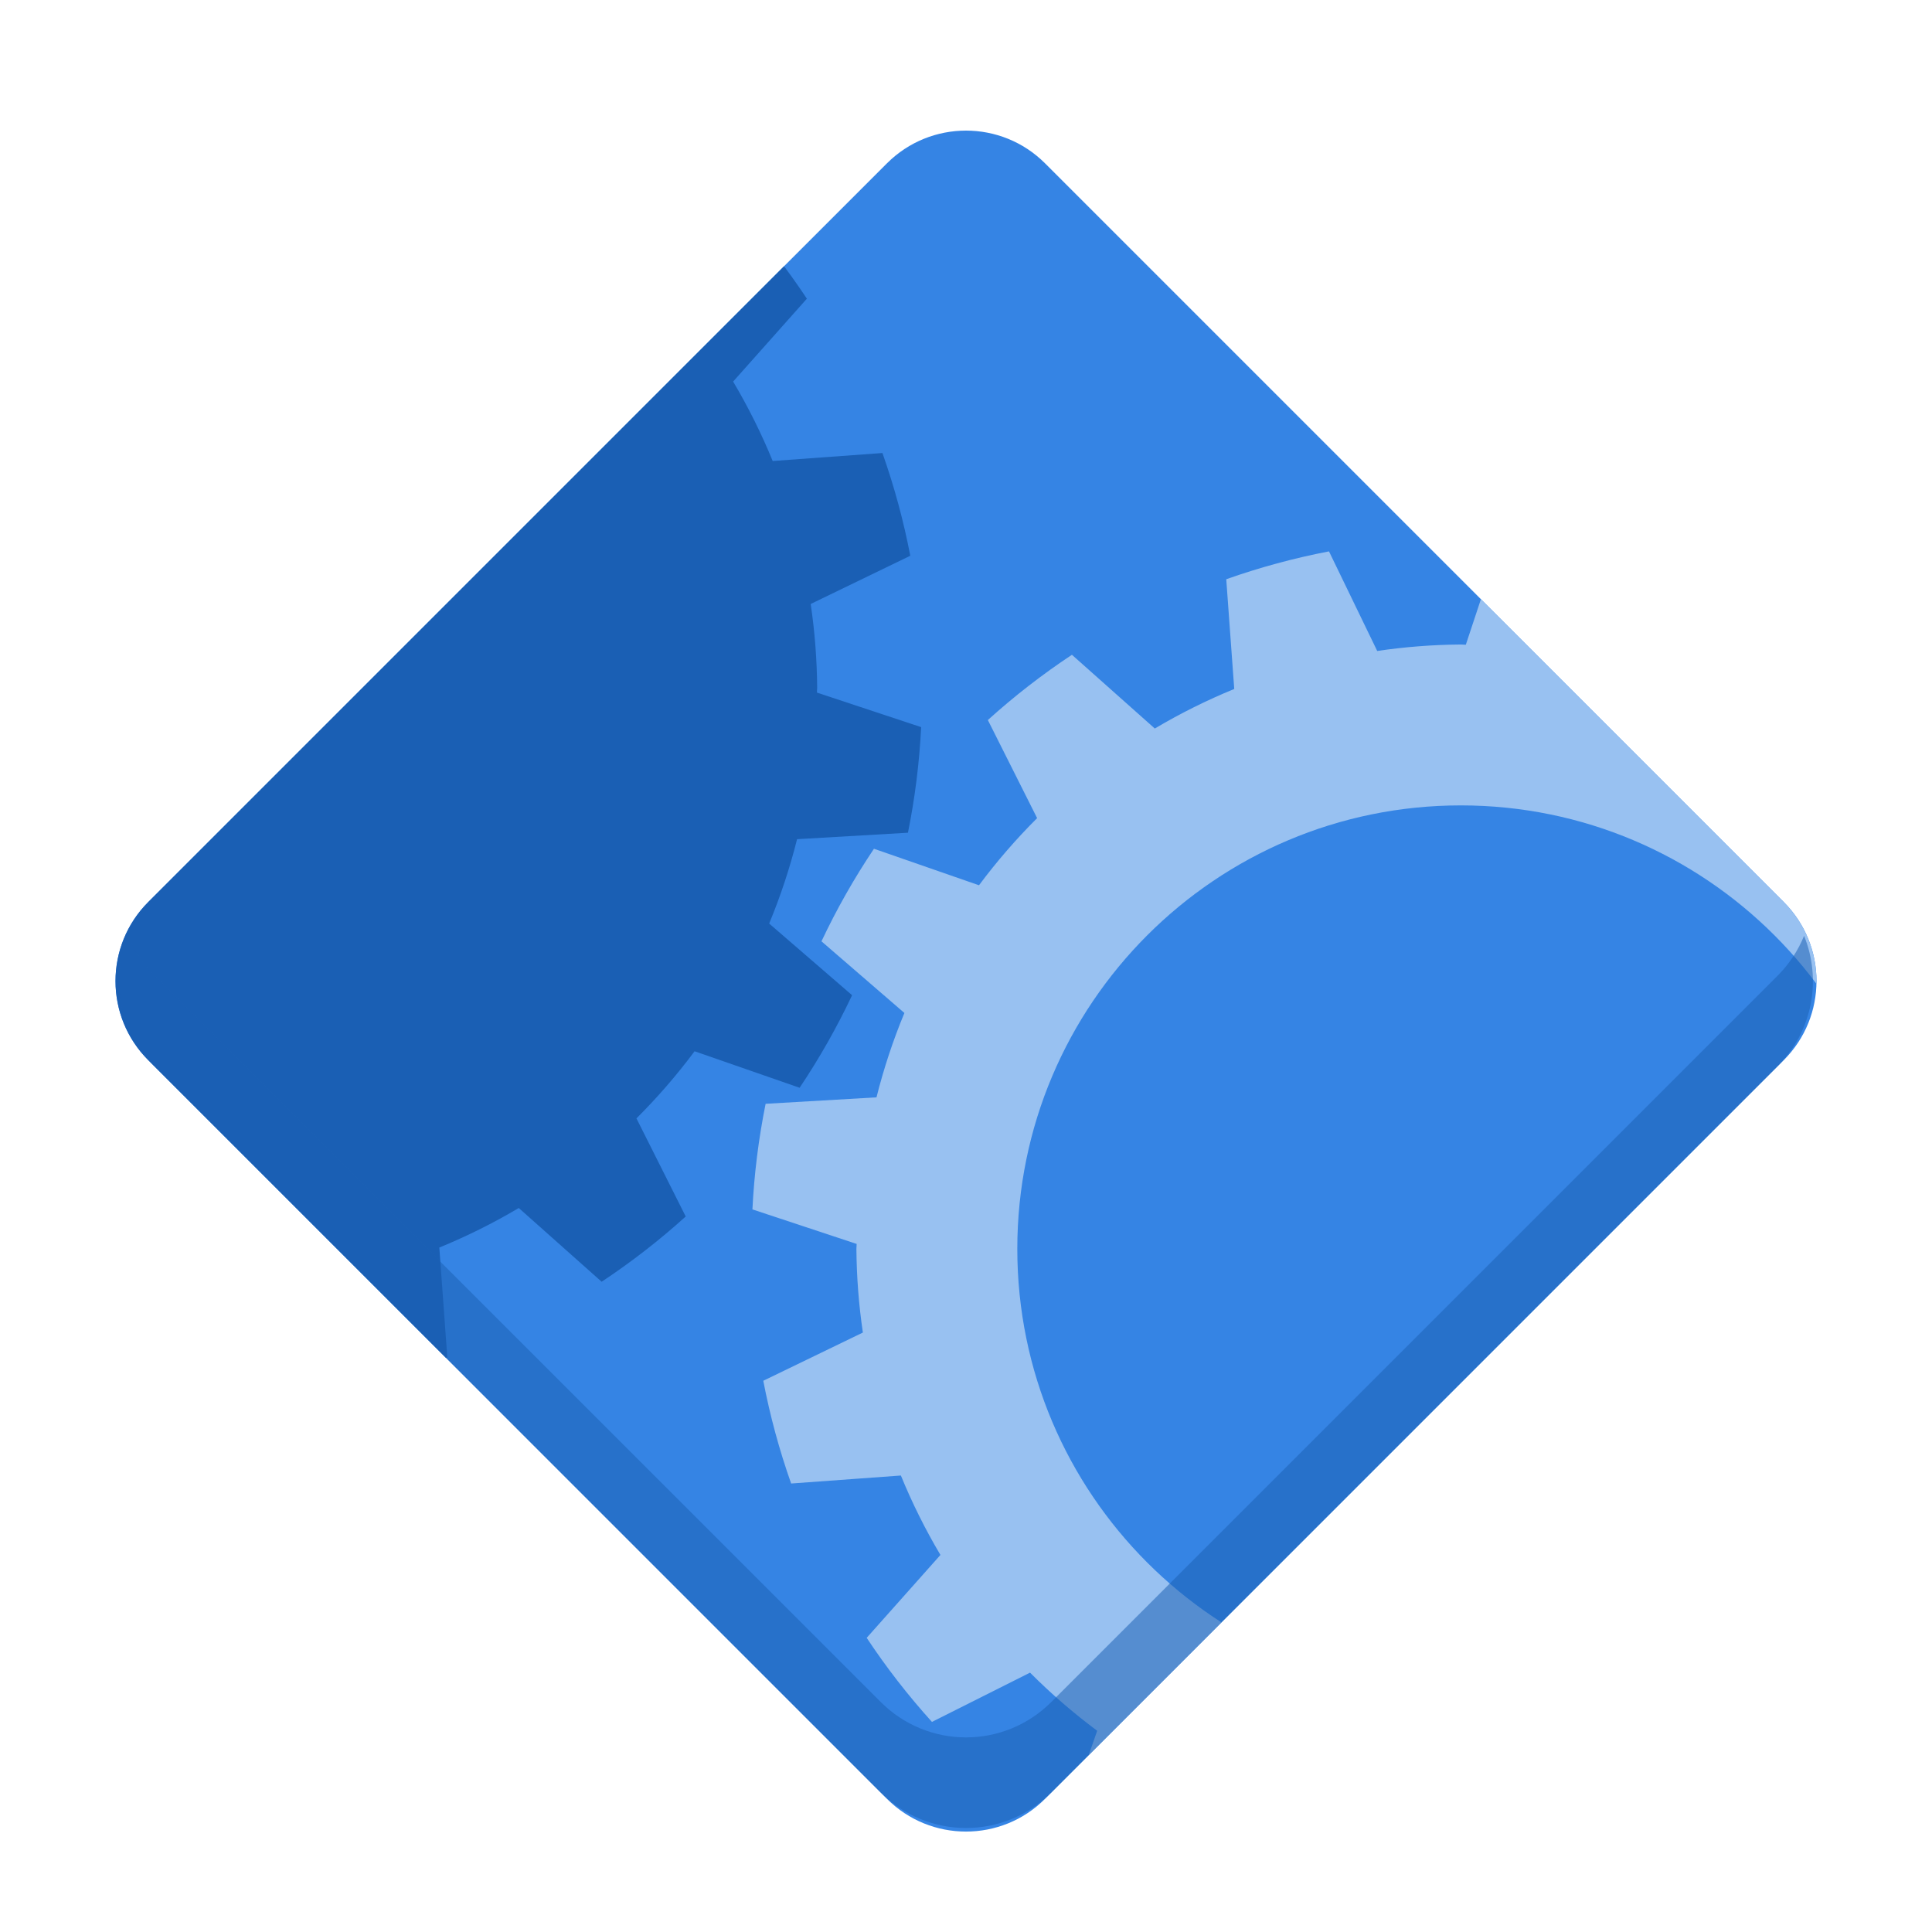
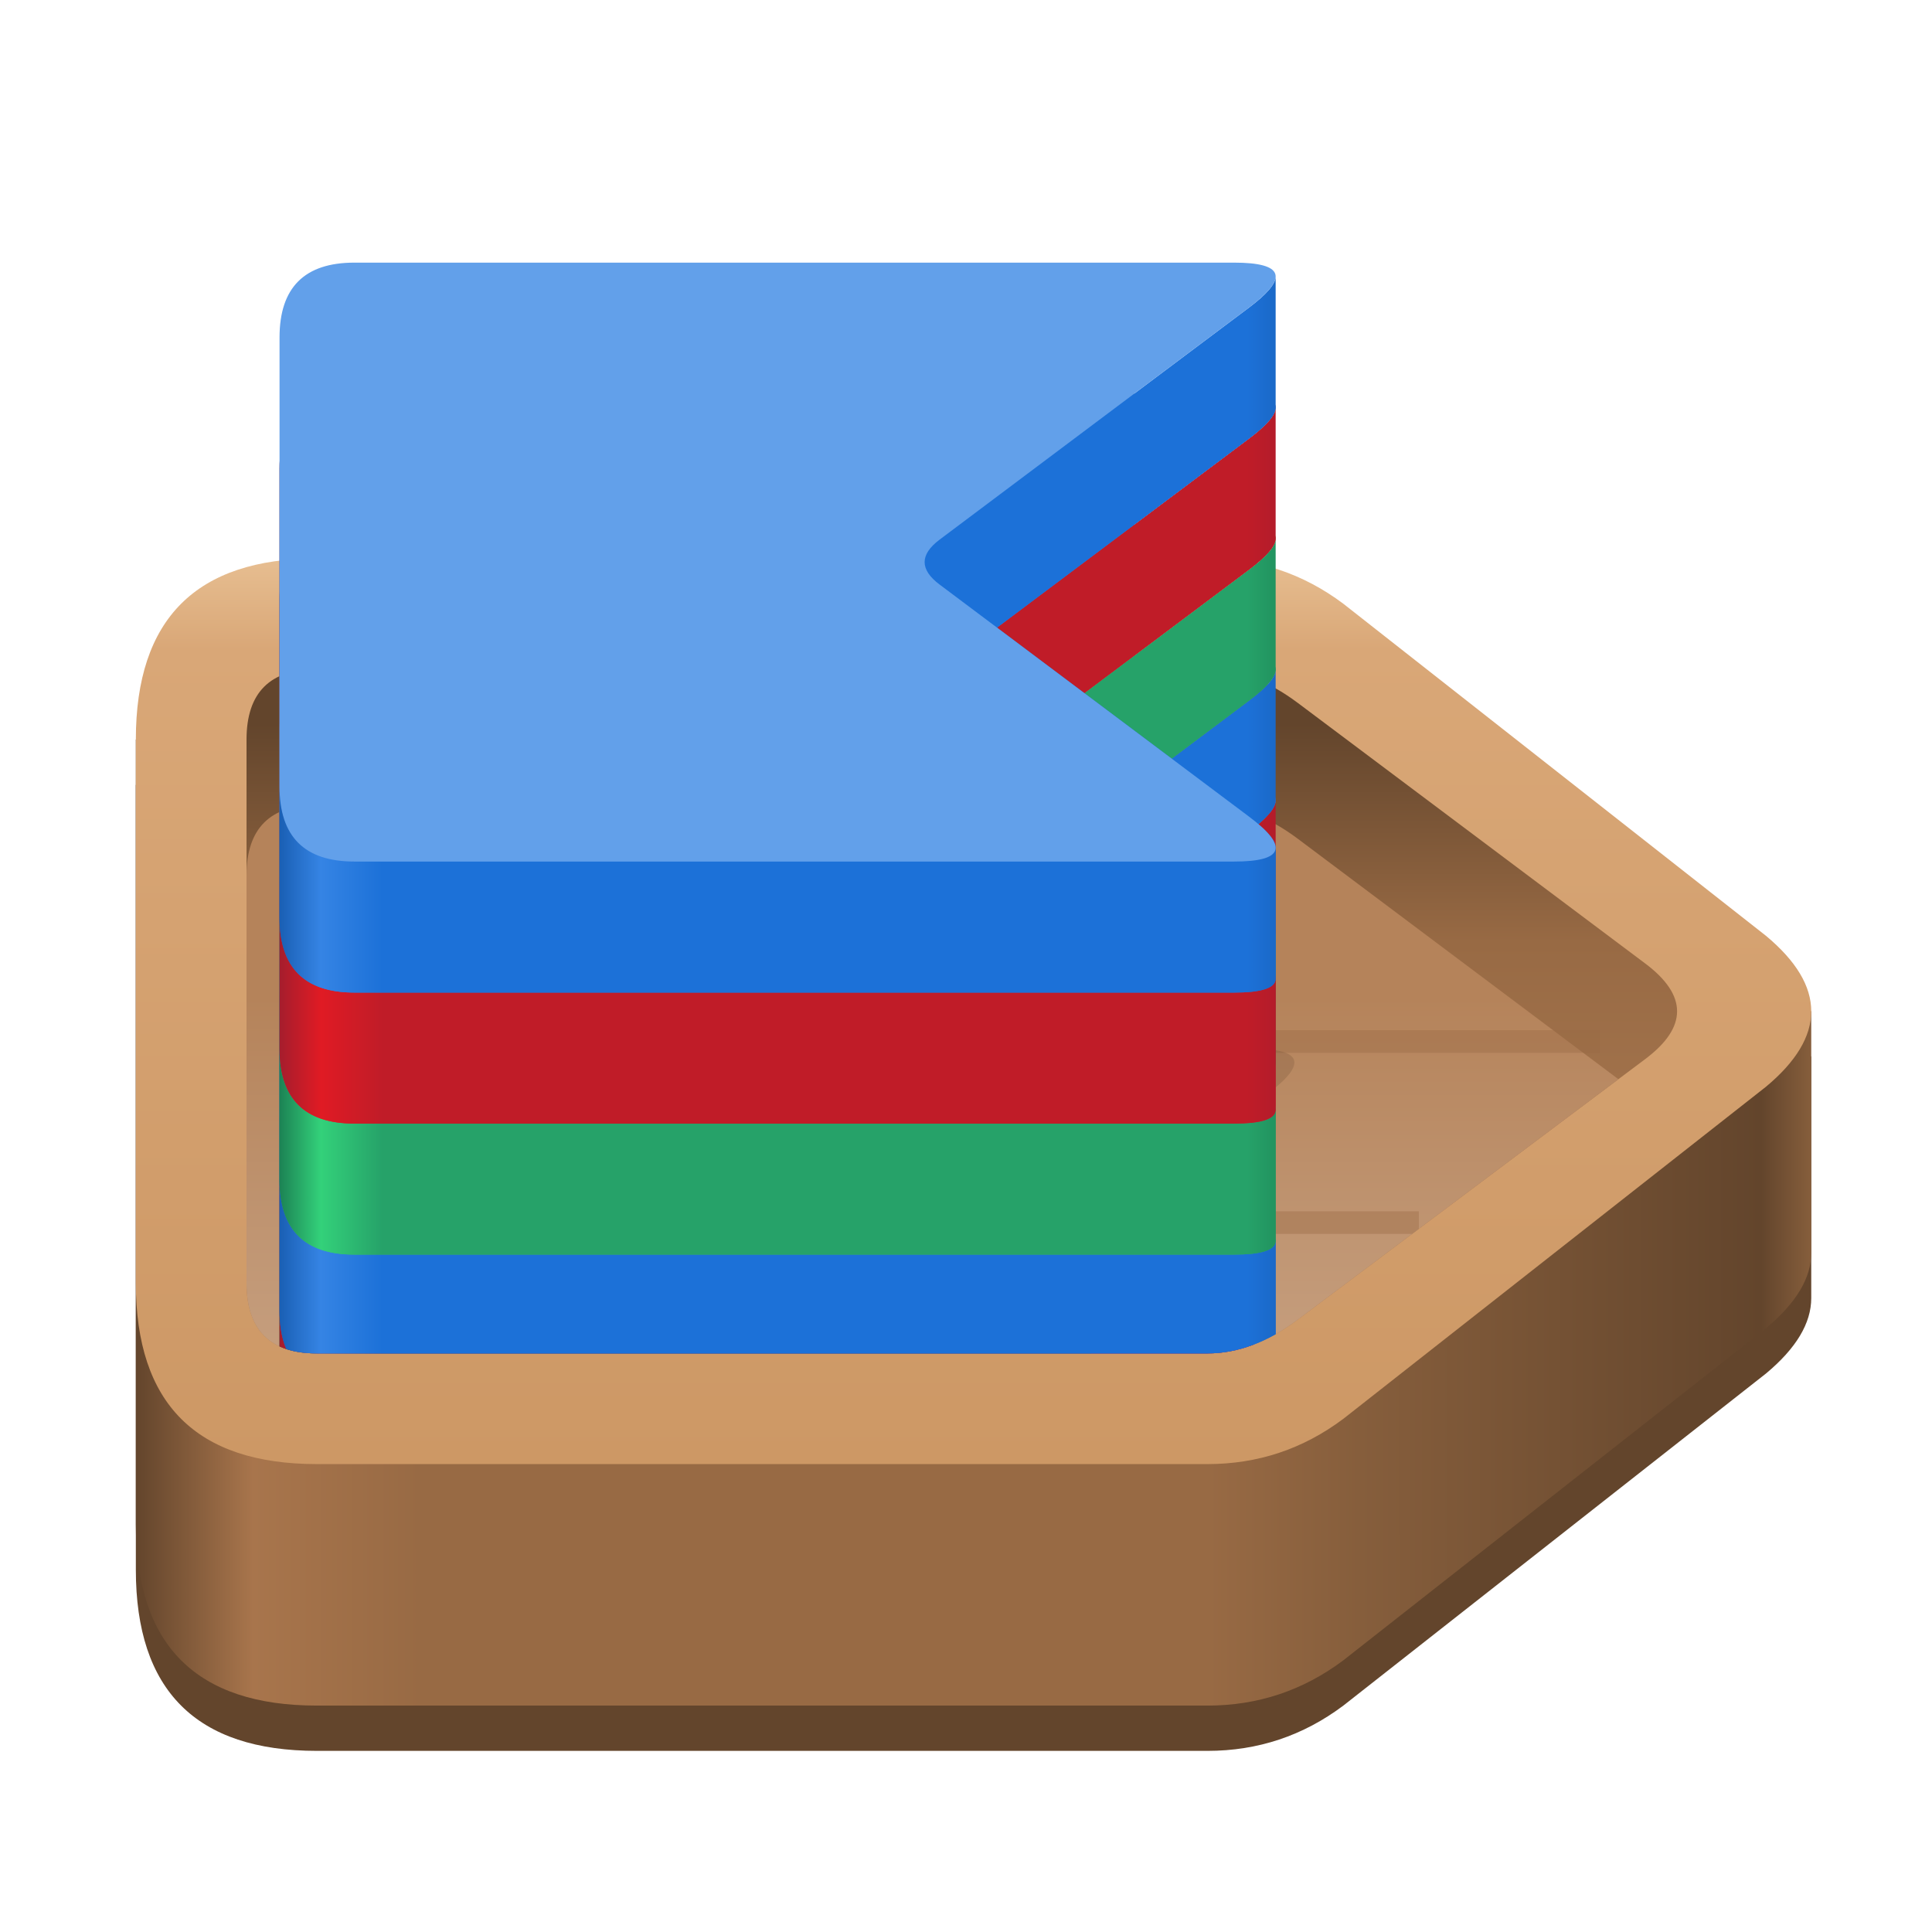
- <svg xmlns="http://www.w3.org/2000/svg" width="33.75mm" height="33.75mm" viewBox="0 0 33.75 33.75" version="1.1" id="svg974">
-   <defs id="defs968">
-     <clipPath clipPathUnits="userSpaceOnUse" id="clipPath18689">
-       <rect clip-path="none" transform="rotate(45)" ry="32" rx="32" y="123.999" x="486.037" height="362.943" width="362.943" id="rect18691" style="display:inline;opacity:1;vector-effect:none;fill:#4a86cf;fill-opacity:1;stroke:none;stroke-width:26.067;stroke-linecap:butt;stroke-linejoin:miter;stroke-miterlimit:4;stroke-dasharray:none;stroke-dashoffset:0;stroke-opacity:1;marker:none;marker-start:none;marker-mid:none;marker-end:none;paint-order:normal;enable-background:new" />
+ <svg xmlns="http://www.w3.org/2000/svg" width="128" height="128">
+   <defs>
+     <linearGradient id="e" x1="9" x2="120" y1="0" y2="0" gradientUnits="userSpaceOnUse">
+       <stop stop-color="#63452c" />
+       <stop offset=".07" stop-color="#a8754c" />
+       <stop offset=".17" stop-color="#986a44" />
+       <stop offset=".64" stop-color="#986a44" />
+       <stop offset=".73" stop-color="#865e3c" />
+       <stop offset=".97" stop-color="#63452c" />
+       <stop offset="1" stop-color="#865e3c" />
+     </linearGradient>
+     <linearGradient id="f" x1="0" x2="0" y1="28" y2="88" gradientUnits="userSpaceOnUse">
+       <stop stop-color="#e7be91" />
+       <stop offset=".1" stop-color="#d9a777" />
+       <stop offset="1" stop-color="#cd9865" />
+     </linearGradient>
+     <linearGradient id="h" x1="0" x2="0" y1="39" y2="87" gradientUnits="userSpaceOnUse">
+       <stop stop-color="#63452c" />
+       <stop offset=".3" stop-color="#986a44" />
+       <stop offset="1" stop-color="#b5835a" />
+     </linearGradient>
+     <linearGradient id="j" x1="0" x2="0" y1="48" y2="83" gradientUnits="userSpaceOnUse">
+       <stop stop-color="#b5835a" />
+       <stop offset="1" stop-color="#cdab8f" />
+     </linearGradient>
+     <linearGradient id="q" x1="29" x2="84" y1="0" y2="0" gradientUnits="userSpaceOnUse">
+       <stop stop-color="#1a5fb4" />
+       <stop offset=".04" stop-color="#3584e4" />
+       <stop offset=".1" stop-color="#1c71d8" />
+       <stop offset=".94" stop-color="#1c71d8" />
+       <stop offset="1" stop-color="#1a5fb4" />
+     </linearGradient>
+     <linearGradient id="r" x1="0" x2="0" y1="42" y2="74" gradientUnits="userSpaceOnUse">
+       <stop stop-color="#62a0ea" />
+       <stop offset="1" stop-color="#3584e4" />
+     </linearGradient>
+     <linearGradient id="o" x1="29" x2="84" y1="0" y2="0" gradientUnits="userSpaceOnUse">
+       <stop stop-color="#a51d2d" />
+       <stop offset=".04" stop-color="#e01b24" />
+       <stop offset=".1" stop-color="#c01c28" />
+       <stop offset=".94" stop-color="#c01c28" />
+       <stop offset="1" stop-color="#a51d2d" />
+     </linearGradient>
+     <linearGradient id="p" x1="0" x2="0" y1="42" y2="74" gradientUnits="userSpaceOnUse">
+       <stop stop-color="#f66151" />
+       <stop offset="1" stop-color="#e01b24" />
+     </linearGradient>
+     <linearGradient id="l" x1="29" x2="84" y1="0" y2="0" gradientUnits="userSpaceOnUse">
+       <stop stop-color="#1c8254" />
+       <stop offset=".04" stop-color="#33d17a" />
+       <stop offset=".1" stop-color="#26a269" />
+       <stop offset=".94" stop-color="#26a269" />
+       <stop offset="1" stop-color="#1c8254" />
+     </linearGradient>
+     <linearGradient id="n" x1="0" x2="0" y1="42" y2="74" gradientUnits="userSpaceOnUse">
+       <stop stop-color="#8ff0a4" />
+       <stop offset="1" stop-color="#33d17a" />
+     </linearGradient>
+     <path id="g" d="M21 28h59q5 0 9 3l28 22q6 5 0 10L89 85q-4 3-9 3H21Q9 88 9 76V40q0-12 12-12" />
+     <path id="d" d="M9 40h71l40 18v16q0 2.5-3 5l-28 22q-4 3-9 3H21Q9 104 9 92Z" />
+     <path id="a" d="M21 35.333h59q3 0 6 2.25l23 17.25q4.222 3.167 0 6.334l-23 17.25q-3 2.25-6 2.25H21q-4.667 0-4.667-4.667V40q0-4.667 4.667-4.667" />
+     <path id="c" d="M33 42h47q4 0 .8 2.4L64.267 56.8q-1.6 1.2 0 2.4L80.8 71.6Q84 74 80 74H33q-4 0-4-4V46q0-4 4-4" />
+     <clipPath id="i">
+       <use href="#a" />
    </clipPath>
-     <clipPath clipPathUnits="userSpaceOnUse" id="clipPath18689-3">
-       <rect clip-path="none" transform="rotate(45)" ry="32" rx="32" y="123.999" x="486.037" height="362.943" width="362.943" id="rect18691-6" style="display:inline;opacity:1;vector-effect:none;fill:#4a86cf;fill-opacity:1;stroke:none;stroke-width:26.067;stroke-linecap:butt;stroke-linejoin:miter;stroke-miterlimit:4;stroke-dasharray:none;stroke-dashoffset:0;stroke-opacity:1;marker:none;marker-start:none;marker-mid:none;marker-end:none;paint-order:normal;enable-background:new" />
+     <clipPath id="k">
+       <path d="M16.333 0h96.889v58L109 61.167l-23 17.25q-3 2.25-6 2.25H21q-4.667 0-4.667-4.667Z" />
    </clipPath>
+     <g id="m">
+       <use href="#c" transform="translate(0 7)" />
+       <path d="M82.222 42.741q0 .592-1.422 1.659L64.267 56.8q-1.6 1.2 0 2.4L80.8 71.6q1.422 1.067 1.422 1.659v7q0-.592-1.422-1.659L64.267 66.2q-1.6-1.2 0-2.4L80.8 51.4q1.422-1.067 1.422-1.659Z" />
+       <path d="M82.222 73.259Q82.222 74 80 74H33q-4 0-4-4v7q0 4 4 4h47q2.222 0 2.222-.741Z" />
+     </g>
  </defs>
-   <g id="layer1" transform="translate(-61.81982,-103.944)">
-     <g transform="matrix(0.2636723,0,0,0.2636723,61.81982,-529.397)" style="display:inline;stroke-width:0.25;enable-background:new" id="g1836">
-       <g transform="matrix(0.25,0,0,0.25,0,2295)" id="g18818" style="stroke-width:0.25">
-         <g style="stroke-width:0.27" transform="matrix(0.9260519,0,0,0.9260519,18.93073,50.87633)" id="g18590">
-           <g style="stroke-width:0.27" id="g18681" clip-path="url(#clipPath18689-3)">
-             <rect style="opacity:1;vector-effect:none;fill:#3584e4;fill-opacity:1;stroke:none;stroke-width:8.221;stroke-linecap:butt;stroke-linejoin:miter;stroke-miterlimit:4;stroke-dasharray:none;stroke-dashoffset:0;stroke-opacity:1;marker:none;marker-start:none;marker-mid:none;marker-end:none;paint-order:normal" id="rect18571" width="424" height="424" x="458.337" y="90.642" rx="10.092" ry="10.092" transform="matrix(0.6052817,0.6052817,-0.6052817,0.6052817,33.44063,99.07363)" clip-path="none" />
-             <circle style="opacity:1;vector-effect:none;fill:#f66151;fill-opacity:1;stroke:none;stroke-width:7.037;stroke-linecap:butt;stroke-linejoin:miter;stroke-miterlimit:4;stroke-dasharray:none;stroke-dashoffset:0;stroke-opacity:1;marker:none;marker-start:none;marker-mid:none;marker-end:none;paint-order:normal" id="path18706" cx="0" cy="0" r="0" transform="translate(0,-212)" />
-             <circle style="opacity:1;vector-effect:none;fill:#f66151;fill-opacity:1;stroke:none;stroke-width:7.037;stroke-linecap:butt;stroke-linejoin:miter;stroke-miterlimit:4;stroke-dasharray:none;stroke-dashoffset:0;stroke-opacity:1;marker:none;marker-start:none;marker-mid:none;marker-end:none;paint-order:normal" id="path18708" cx="0" cy="0" r="0" transform="translate(0,-212)" />
-             <path style="display:inline;opacity:1;vector-effect:none;fill:#98c1f1;fill-opacity:1;stroke:none;stroke-width:7.037;stroke-linecap:butt;stroke-linejoin:miter;stroke-miterlimit:4;stroke-dasharray:none;stroke-dashoffset:0;stroke-opacity:1;marker:none;marker-start:none;marker-mid:none;marker-end:none;paint-order:normal;enable-background:new" d="m 408.92,561.918 -9.886,29.829 a 172.971,172.971 0 0 0 -1.427,-0.071 172.971,172.971 0 0 0 -23.929,1.852 l -13.801,-28.501 a 203.293,203.293 0 0 0 -29.401,7.972 l 2.286,31.405 a 172.971,172.971 0 0 0 -22.732,11.319 l -23.718,-21.103 a 203.293,203.293 0 0 0 -24.059,18.674 l 14.099,28.073 a 172.971,172.971 0 0 0 -16.636,19.211 l -30.058,-10.448 a 203.293,203.293 0 0 0 -15.017,26.488 l 23.73,20.507 a 172.971,172.971 0 0 0 -7.985,24.143 l -31.73,1.849 a 203.293,203.293 0 0 0 -3.778,30.217 l 29.829,9.886 a 172.971,172.971 0 0 0 -0.071,1.427 172.971,172.971 0 0 0 1.852,23.929 l -28.501,13.801 a 203.293,203.293 0 0 0 7.972,29.401 l 31.405,-2.286 a 172.971,172.971 0 0 0 11.319,22.732 l -21.103,23.718 a 203.293,203.293 0 0 0 18.674,24.059 l 28.073,-14.099 a 172.971,172.971 0 0 0 19.211,16.636 l -10.448,30.058 a 203.293,203.293 0 0 0 26.488,15.017 l 20.507,-23.73 a 172.971,172.971 0 0 0 24.143,7.985 l 1.849,31.73 a 203.293,203.293 0 0 0 30.217,3.778 l 9.886,-29.829 a 172.971,172.971 0 0 0 1.427,0.071 172.971,172.971 0 0 0 23.929,-1.852 l 13.801,28.501 a 203.293,203.293 0 0 0 29.401,-7.972 l -2.286,-31.405 a 172.971,172.971 0 0 0 22.732,-11.319 l 23.718,21.103 A 203.293,203.293 0 0 0 532.96,916 l -14.099,-28.073 a 172.971,172.971 0 0 0 16.636,-19.211 l 30.058,10.448 a 203.293,203.293 0 0 0 15.017,-26.488 l -23.73,-20.507 a 172.971,172.971 0 0 0 7.985,-24.143 l 31.73,-1.849 a 203.293,203.293 0 0 0 3.778,-30.217 l -29.829,-9.886 a 172.971,172.971 0 0 0 0.071,-1.427 172.971,172.971 0 0 0 -1.852,-23.929 l 28.501,-13.801 a 203.293,203.293 0 0 0 -7.972,-29.401 l -31.405,2.286 a 172.971,172.971 0 0 0 -11.319,-22.732 l 21.103,-23.718 a 203.293,203.293 0 0 0 -18.674,-24.059 l -28.073,14.099 a 172.971,172.971 0 0 0 -19.211,-16.636 l 10.448,-30.058 A 203.293,203.293 0 0 0 485.636,581.681 l -20.507,23.73 a 172.971,172.971 0 0 0 -24.143,-7.985 l -1.849,-31.73 a 203.293,203.293 0 0 0 -30.217,-3.778 z M 397.607,637.722 A 126.926,126.926 0 0 1 524.532,764.647 126.926,126.926 0 0 1 397.607,891.572 126.926,126.926 0 0 1 270.682,764.647 126.926,126.926 0 0 1 397.607,637.722 Z" id="path18717-4" />
-             <path id="path18758" d="m 51.748,401.284 -9.886,29.829 c -0.476,-0.026 -0.951,-0.05 -1.427,-0.071 -8.01,0.062 -16.005,0.681 -23.929,1.852 L 2.706,404.392 c -9.986,1.918 -19.814,4.583 -29.401,7.972 l 2.286,31.405 c -7.844,3.211 -15.442,6.994 -22.732,11.319 l -23.718,-21.103 c -8.475,5.614 -16.518,11.857 -24.059,18.674 l 14.099,28.073 c -6.009,5.987 -11.569,12.408 -16.636,19.211 l -30.058,-10.448 c -5.661,8.442 -10.68,17.296 -15.017,26.488 l 23.73,20.507 c -3.25,7.841 -5.919,15.91 -7.985,24.143 l -31.73,1.849 c -2.013,9.964 -3.276,20.064 -3.778,30.217 l 29.829,9.886 c -0.026,0.476 -0.05,0.951 -0.071,1.427 0.062,8.01 0.681,16.005 1.852,23.929 l -28.501,13.801 c 1.918,9.986 4.583,19.814 7.972,29.401 l 31.405,-2.286 c 3.211,7.844 6.994,15.442 11.319,22.732 l -21.103,23.718 c 5.614,8.475 11.857,16.518 18.674,24.059 l 28.073,-14.099 c 5.987,6.009 12.408,11.569 19.211,16.636 l -10.448,30.058 c 8.442,5.661 17.296,10.68 26.488,15.017 l 20.507,-23.73 c 7.841,3.25 15.91,5.919 24.143,7.985 l 1.849,31.73 c 9.964,2.013 20.064,3.276 30.217,3.778 l 9.886,-29.829 c 0.476,0.026 0.951,0.05 1.427,0.071 8.01,-0.062 16.005,-0.681 23.929,-1.852 l 13.801,28.501 c 9.986,-1.918 19.814,-4.583 29.401,-7.972 l -2.286,-31.405 c 7.844,-3.211 15.442,-6.994 22.732,-11.319 l 23.718,21.103 c 8.475,-5.614 16.518,-11.857 24.059,-18.674 l -14.099,-28.073 c 6.009,-5.987 11.569,-12.408 16.636,-19.211 l 30.058,10.448 c 5.661,-8.442 10.68,-17.296 15.017,-26.488 l -23.73,-20.507 c 3.25,-7.841 5.919,-15.91 7.985,-24.143 l 31.73,-1.849 c 2.013,-9.964 3.276,-20.064 3.778,-30.217 l -29.829,-9.886 c 0.026,-0.476 0.05,-0.951 0.071,-1.427 -0.062,-8.01 -0.681,-16.005 -1.852,-23.929 l 28.501,-13.801 c -1.918,-9.986 -4.583,-19.814 -7.972,-29.401 l -31.405,2.286 c -3.211,-7.844 -6.994,-15.442 -11.319,-22.732 l 21.103,-23.718 c -5.614,-8.475 -11.857,-16.518 -18.674,-24.059 l -28.073,14.099 c -5.987,-6.009 -12.408,-11.569 -19.211,-16.636 l 10.448,-30.058 c -8.442,-5.661 -17.296,-10.68 -26.488,-15.017 l -20.507,23.73 c -7.841,-3.25 -15.91,-5.919 -24.143,-7.985 l -1.849,-31.73 c -9.964,-2.013 -20.064,-3.276 -30.217,-3.778 z" style="display:inline;opacity:1;vector-effect:none;fill:#1a5fb4;fill-opacity:1;stroke:none;stroke-width:7.037;stroke-linecap:butt;stroke-linejoin:miter;stroke-miterlimit:4;stroke-dasharray:none;stroke-dashoffset:0;stroke-opacity:1;marker:none;marker-start:none;marker-mid:none;marker-end:none;paint-order:normal;enable-background:new" />
-           </g>
-         </g>
-         <path style="display:inline;opacity:0.534;vector-effect:none;fill:#1a5fb4;fill-opacity:1;stroke:none;stroke-width:1.629;stroke-linecap:butt;stroke-linejoin:miter;stroke-miterlimit:4;stroke-dasharray:none;stroke-dashoffset:0;stroke-opacity:1;marker:none;marker-start:none;marker-mid:none;marker-end:none;paint-order:normal;enable-background:new" clip-path="none" d="m 8.477,2676 c -1.171,2.887 -0.583,6.308 1.766,8.656 l 48.102,48.102 c 3.134,3.134 8.179,3.134 11.312,0 l 48.102,-48.102 c 2.348,-2.348 2.937,-5.77 1.766,-8.656 -0.392,0.966 -0.98,1.871 -1.766,2.656 l -48.102,48.102 c -3.134,3.134 -8.179,3.134 -11.312,0 L 10.242,2678.656 C 9.457,2677.871 8.868,2676.965 8.477,2676 Z" transform="matrix(4,0,0,4,0,-10028)" id="rect18571-6" />
+   <g transform="translate(0 9)">
+     <use fill="#63452c" href="#d" transform="translate(0 3)" />
+     <use fill="url(#e)" href="#d" />
+     <use fill="url(#f)" href="#g" />
+     <use fill="url(#h)" href="#a" />
+     <g clip-path="url(#i)">
+       <use fill="url(#j)" href="#a" transform="translate(0 9)" />
+       <path fill="none" stroke="#986a44" stroke-opacity=".4" stroke-width="1.5" d="M21 60h85M21 72h73" />
+       <use fill="#63452c" href="#c" opacity=".22" transform="translate(-16.2 8.4)scale(1.24)" />
+     </g>
+     <g clip-path="url(#k)">
+       <g transform="translate(-17.44 -.28)scale(1.24)">
+         <use fill="url(#l)" href="#m" />
+         <use fill="url(#n)" href="#c" />
      </g>
-       <rect y="2402" x="-1.5000001e-06" height="128" width="128" id="rect9125-7-2" style="display:inline;opacity:1;vector-effect:none;fill:none;fill-opacity:1;stroke:none;stroke-width:1.25;stroke-linecap:butt;stroke-linejoin:miter;stroke-miterlimit:4;stroke-dasharray:none;stroke-dashoffset:0;stroke-opacity:1;marker:none;marker-start:none;marker-mid:none;marker-end:none;paint-order:normal;enable-background:new" />
+       <g transform="translate(-17.44 -8.96)scale(1.24)">
+         <use fill="url(#o)" href="#m" />
+         <use fill="url(#p)" href="#c" />
+       </g>
+       <g transform="translate(-17.44 -17.64)scale(1.24)">
+         <use fill="url(#q)" href="#m" />
+         <use fill="url(#r)" href="#c" />
+       </g>
+       <g transform="translate(-17.44 -26.32)scale(1.24)">
+         <use fill="url(#l)" href="#m" />
+         <use fill="url(#n)" href="#c" />
+       </g>
+       <g transform="translate(-17.44 -35)scale(1.24)">
+         <use fill="url(#o)" href="#m" />
+         <use fill="url(#p)" href="#c" />
+       </g>
+       <g transform="translate(-17.44 -43.68)scale(1.24)">
+         <use fill="url(#q)" href="#m" />
+         <use fill="#62a0ea" href="#c" />
+       </g>
    </g>
  </g>
</svg>
